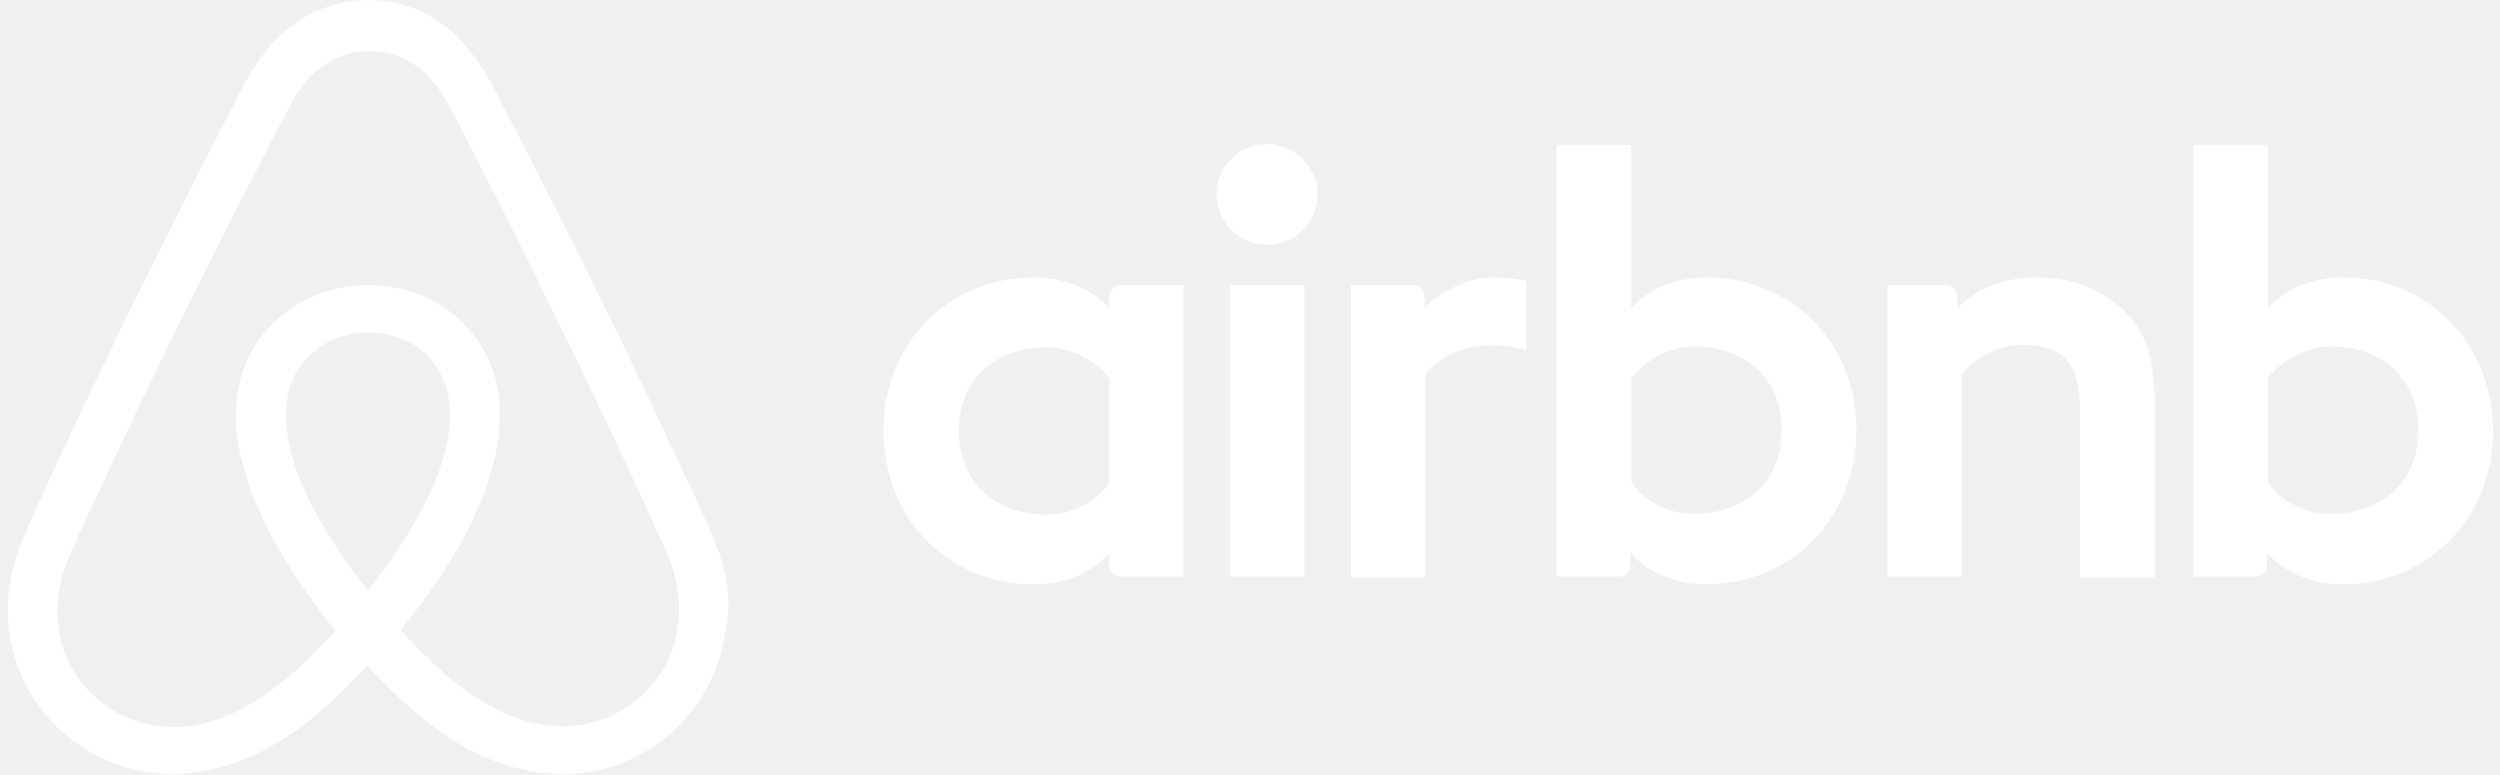
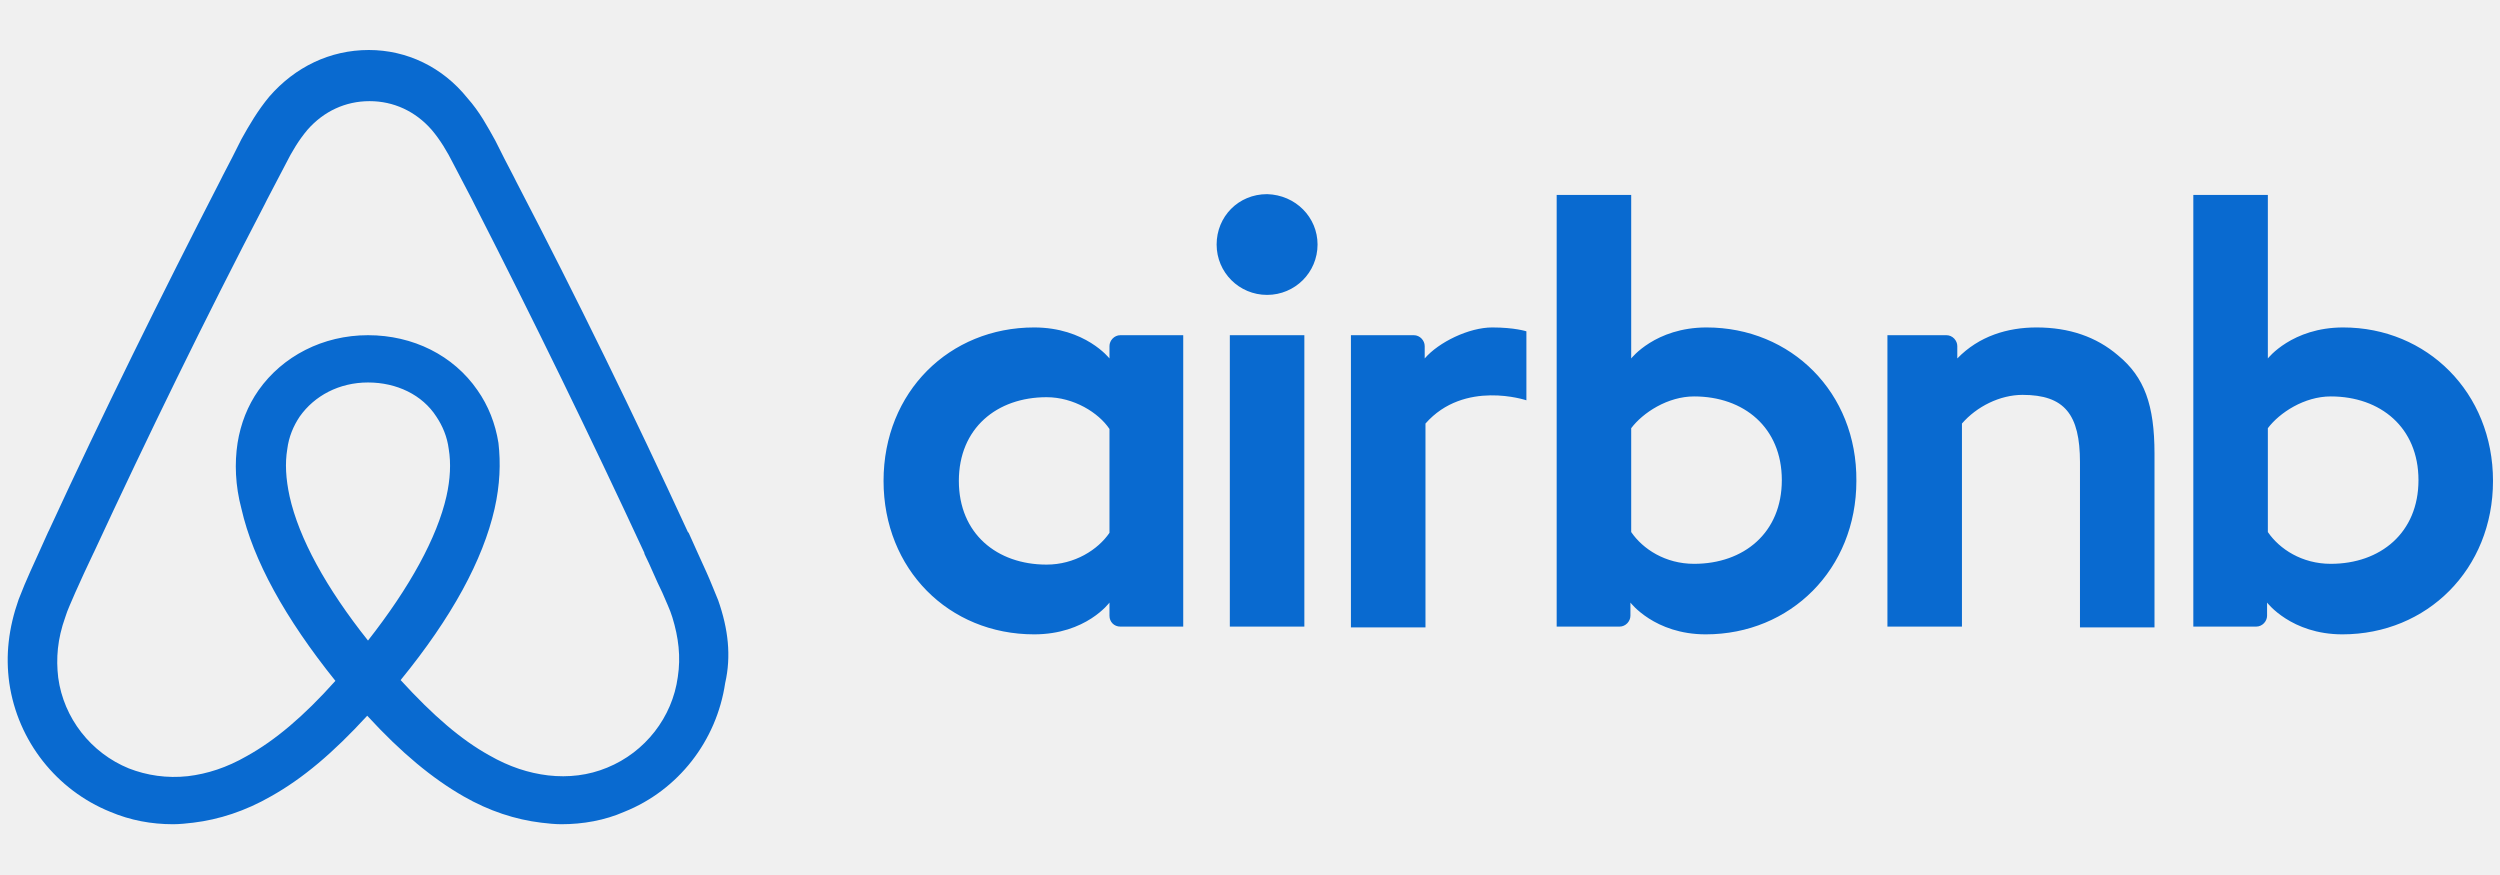
- <svg xmlns="http://www.w3.org/2000/svg" width="100px" height="31px" viewBox="0 0 100 31" version="1.1">
+ <svg xmlns="http://www.w3.org/2000/svg" width="100px" height="35px" viewBox="0 0 100 35" version="1.1">
  <defs />
-   <g id="Page-1" stroke="none" stroke-width="1" fill="none" fill-rule="evenodd">
-     <g id="airbnb-logo-copy" fill="#FFFFFF" fill-rule="nonzero">
-       <path d="M52.702,7.781 C52.702,8.897 51.801,9.796 50.683,9.796 C49.565,9.796 48.665,8.897 48.665,7.781 C48.665,6.665 49.534,5.766 50.683,5.766 C51.832,5.797 52.702,6.696 52.702,7.781 Z M44.379,11.842 C44.379,12.028 44.379,12.338 44.379,12.338 C44.379,12.338 43.416,11.098 41.366,11.098 C37.981,11.098 35.342,13.671 35.342,17.236 C35.342,20.77 37.95,23.374 41.366,23.374 C43.447,23.374 44.379,22.103 44.379,22.103 L44.379,22.63 C44.379,22.878 44.565,23.064 44.814,23.064 L47.329,23.064 L47.329,11.408 C47.329,11.408 45.031,11.408 44.814,11.408 C44.565,11.408 44.379,11.625 44.379,11.842 Z M44.379,19.313 C43.913,19.995 42.981,20.584 41.863,20.584 C39.876,20.584 38.354,19.344 38.354,17.236 C38.354,15.128 39.876,13.888 41.863,13.888 C42.95,13.888 43.944,14.508 44.379,15.159 L44.379,19.313 Z M49.193,11.408 L52.174,11.408 L52.174,23.064 L49.193,23.064 L49.193,11.408 Z M93.727,11.098 C91.677,11.098 90.714,12.338 90.714,12.338 L90.714,5.797 L87.733,5.797 L87.733,23.064 C87.733,23.064 90.031,23.064 90.248,23.064 C90.497,23.064 90.683,22.847 90.683,22.63 L90.683,22.103 C90.683,22.103 91.646,23.374 93.696,23.374 C97.081,23.374 99.72,20.77 99.72,17.236 C99.72,13.702 97.081,11.098 93.727,11.098 Z M93.23,20.553 C92.081,20.553 91.18,19.964 90.714,19.282 L90.714,15.128 C91.18,14.508 92.174,13.857 93.23,13.857 C95.217,13.857 96.739,15.097 96.739,17.205 C96.739,19.313 95.217,20.553 93.23,20.553 Z M86.18,16.151 L86.18,23.095 L83.199,23.095 L83.199,16.492 C83.199,14.57 82.578,13.795 80.901,13.795 C80,13.795 79.068,14.26 78.478,14.942 L78.478,23.064 L75.497,23.064 L75.497,11.408 L77.857,11.408 C78.106,11.408 78.292,11.625 78.292,11.842 L78.292,12.338 C79.161,11.439 80.311,11.098 81.46,11.098 C82.764,11.098 83.851,11.47 84.72,12.214 C85.776,13.082 86.18,14.198 86.18,16.151 Z M68.261,11.098 C66.211,11.098 65.248,12.338 65.248,12.338 L65.248,5.797 L62.267,5.797 L62.267,23.064 C62.267,23.064 64.565,23.064 64.783,23.064 C65.031,23.064 65.217,22.847 65.217,22.63 L65.217,22.103 C65.217,22.103 66.18,23.374 68.23,23.374 C71.615,23.374 74.255,20.77 74.255,17.236 C74.286,13.702 71.646,11.098 68.261,11.098 Z M67.764,20.553 C66.615,20.553 65.714,19.964 65.248,19.282 L65.248,15.128 C65.714,14.508 66.708,13.857 67.764,13.857 C69.752,13.857 71.273,15.097 71.273,17.205 C71.273,19.313 69.752,20.553 67.764,20.553 Z M59.689,11.098 C60.59,11.098 61.056,11.253 61.056,11.253 L61.056,14.012 C61.056,14.012 58.571,13.175 57.019,14.942 L57.019,23.095 L54.037,23.095 L54.037,11.408 C54.037,11.408 56.335,11.408 56.553,11.408 C56.801,11.408 56.988,11.625 56.988,11.842 L56.988,12.338 C57.547,11.687 58.758,11.098 59.689,11.098 Z M28.727,22.01 C28.571,21.638 28.416,21.235 28.261,20.894 C28.012,20.336 27.764,19.809 27.547,19.313 L27.516,19.282 C25.373,14.632 23.075,9.92 20.652,5.27 L20.559,5.084 C20.311,4.619 20.062,4.123 19.814,3.627 C19.503,3.069 19.193,2.48 18.696,1.922 C17.702,0.682 16.273,0 14.752,0 C13.199,0 11.801,0.682 10.776,1.86 C10.311,2.418 9.969,3.007 9.658,3.565 C9.41,4.061 9.161,4.557 8.913,5.022 L8.82,5.208 C6.429,9.858 4.099,14.57 1.957,19.22 L1.925,19.282 C1.708,19.778 1.46,20.305 1.211,20.863 C1.056,21.204 0.901,21.576 0.745,21.979 C0.342,23.126 0.217,24.211 0.373,25.327 C0.714,27.652 2.267,29.605 4.41,30.473 C5.217,30.814 6.056,30.969 6.925,30.969 C7.174,30.969 7.484,30.938 7.733,30.907 C8.758,30.783 9.814,30.442 10.839,29.853 C12.112,29.14 13.323,28.117 14.689,26.629 C16.056,28.117 17.298,29.14 18.54,29.853 C19.565,30.442 20.621,30.783 21.646,30.907 C21.894,30.938 22.205,30.969 22.453,30.969 C23.323,30.969 24.193,30.814 24.969,30.473 C27.143,29.605 28.665,27.621 29.006,25.327 C29.255,24.242 29.13,23.157 28.727,22.01 Z M14.72,23.622 C13.043,21.514 11.957,19.53 11.584,17.856 C11.429,17.143 11.398,16.523 11.491,15.965 C11.553,15.469 11.739,15.035 11.988,14.663 C12.578,13.826 13.571,13.299 14.72,13.299 C15.87,13.299 16.894,13.795 17.453,14.663 C17.702,15.035 17.888,15.469 17.95,15.965 C18.043,16.523 18.012,17.174 17.857,17.856 C17.484,19.499 16.398,21.483 14.72,23.622 Z M27.112,25.079 C26.894,26.691 25.807,28.086 24.286,28.706 C23.54,29.016 22.733,29.109 21.925,29.016 C21.149,28.923 20.373,28.675 19.565,28.21 C18.447,27.59 17.329,26.629 16.025,25.203 C18.075,22.692 19.317,20.398 19.783,18.352 C20,17.391 20.031,16.523 19.938,15.717 C19.814,14.942 19.534,14.229 19.099,13.609 C18.137,12.214 16.522,11.408 14.72,11.408 C12.919,11.408 11.304,12.245 10.342,13.609 C9.907,14.229 9.627,14.942 9.503,15.717 C9.379,16.523 9.41,17.422 9.658,18.352 C10.124,20.398 11.398,22.723 13.416,25.234 C12.143,26.66 10.994,27.621 9.876,28.241 C9.068,28.706 8.292,28.954 7.516,29.047 C6.677,29.14 5.87,29.016 5.155,28.737 C3.634,28.117 2.547,26.722 2.329,25.11 C2.236,24.335 2.298,23.56 2.609,22.692 C2.702,22.382 2.857,22.072 3.012,21.7 C3.23,21.204 3.478,20.677 3.727,20.15 L3.758,20.088 C5.901,15.469 8.199,10.757 10.59,6.169 L10.683,5.983 C10.932,5.518 11.18,5.022 11.429,4.557 C11.677,4.061 11.957,3.596 12.298,3.193 C12.95,2.449 13.82,2.046 14.783,2.046 C15.745,2.046 16.615,2.449 17.267,3.193 C17.609,3.596 17.888,4.061 18.137,4.557 C18.385,5.022 18.634,5.518 18.882,5.983 L18.975,6.169 C21.335,10.788 23.634,15.5 25.776,20.119 L25.776,20.15 C26.025,20.646 26.242,21.204 26.491,21.7 C26.646,22.072 26.801,22.382 26.894,22.692 C27.143,23.498 27.236,24.273 27.112,25.079 Z" id="Shape" />
+   <g id="airbnb-logo-copy" stroke="none" stroke-width="1" fill="none" fill-rule="evenodd">
+     <g id="Group" transform="translate(0, 2)" fill="#096AD0" fill-rule="nonzero">
+       <g id="Airbnb_Logo">
+         <path d="M52.702,7.781 C52.702,8.897 51.801,9.796 50.683,9.796 C49.565,9.796 48.665,8.897 48.665,7.781 C48.665,6.665 49.534,5.766 50.683,5.766 C51.832,5.797 52.702,6.696 52.702,7.781 Z M44.379,11.842 C44.379,12.028 44.379,12.338 44.379,12.338 C44.379,12.338 43.416,11.098 41.366,11.098 C37.981,11.098 35.342,13.671 35.342,17.236 C35.342,20.77 37.95,23.374 41.366,23.374 C43.447,23.374 44.379,22.103 44.379,22.103 L44.379,22.63 C44.379,22.878 44.565,23.064 44.814,23.064 L47.329,23.064 L47.329,11.408 C47.329,11.408 45.031,11.408 44.814,11.408 C44.565,11.408 44.379,11.625 44.379,11.842 Z M44.379,19.313 C43.913,19.995 42.981,20.584 41.863,20.584 C39.876,20.584 38.354,19.344 38.354,17.236 C38.354,15.128 39.876,13.888 41.863,13.888 C42.95,13.888 43.944,14.508 44.379,15.159 L44.379,19.313 Z M49.193,11.408 L52.174,11.408 L52.174,23.064 L49.193,23.064 L49.193,11.408 Z M93.727,11.098 C91.677,11.098 90.714,12.338 90.714,12.338 L90.714,5.797 L87.733,5.797 L87.733,23.064 C87.733,23.064 90.031,23.064 90.248,23.064 C90.497,23.064 90.683,22.847 90.683,22.63 L90.683,22.103 C90.683,22.103 91.646,23.374 93.696,23.374 C97.081,23.374 99.72,20.77 99.72,17.236 C99.72,13.702 97.081,11.098 93.727,11.098 Z M93.23,20.553 C92.081,20.553 91.18,19.964 90.714,19.282 L90.714,15.128 C91.18,14.508 92.174,13.857 93.23,13.857 C95.217,13.857 96.739,15.097 96.739,17.205 C96.739,19.313 95.217,20.553 93.23,20.553 Z M86.18,16.151 L86.18,23.095 L83.199,23.095 L83.199,16.492 C83.199,14.57 82.578,13.795 80.901,13.795 C80,13.795 79.068,14.26 78.478,14.942 L78.478,23.064 L75.497,23.064 L75.497,11.408 L77.857,11.408 C78.106,11.408 78.292,11.625 78.292,11.842 L78.292,12.338 C79.161,11.439 80.311,11.098 81.46,11.098 C82.764,11.098 83.851,11.47 84.72,12.214 C85.776,13.082 86.18,14.198 86.18,16.151 Z M68.261,11.098 C66.211,11.098 65.248,12.338 65.248,12.338 L65.248,5.797 L62.267,5.797 L62.267,23.064 C62.267,23.064 64.565,23.064 64.783,23.064 C65.031,23.064 65.217,22.847 65.217,22.63 L65.217,22.103 C65.217,22.103 66.18,23.374 68.23,23.374 C71.615,23.374 74.255,20.77 74.255,17.236 C74.286,13.702 71.646,11.098 68.261,11.098 Z M67.764,20.553 C66.615,20.553 65.714,19.964 65.248,19.282 L65.248,15.128 C65.714,14.508 66.708,13.857 67.764,13.857 C69.752,13.857 71.273,15.097 71.273,17.205 C71.273,19.313 69.752,20.553 67.764,20.553 Z M59.689,11.098 C60.59,11.098 61.056,11.253 61.056,11.253 L61.056,14.012 C61.056,14.012 58.571,13.175 57.019,14.942 L57.019,23.095 L54.037,23.095 L54.037,11.408 C54.037,11.408 56.335,11.408 56.553,11.408 C56.801,11.408 56.988,11.625 56.988,11.842 L56.988,12.338 C57.547,11.687 58.758,11.098 59.689,11.098 Z M28.727,22.01 C28.571,21.638 28.416,21.235 28.261,20.894 C28.012,20.336 27.764,19.809 27.547,19.313 L27.516,19.282 C25.373,14.632 23.075,9.92 20.652,5.27 L20.559,5.084 C20.311,4.619 20.062,4.123 19.814,3.627 C19.503,3.069 19.193,2.48 18.696,1.922 C17.702,0.682 16.273,0 14.752,0 C13.199,0 11.801,0.682 10.776,1.86 C10.311,2.418 9.969,3.007 9.658,3.565 C9.41,4.061 9.161,4.557 8.913,5.022 L8.82,5.208 C6.429,9.858 4.099,14.57 1.957,19.22 L1.925,19.282 C1.708,19.778 1.46,20.305 1.211,20.863 C1.056,21.204 0.901,21.576 0.745,21.979 C0.342,23.126 0.217,24.211 0.373,25.327 C0.714,27.652 2.267,29.605 4.41,30.473 C5.217,30.814 6.056,30.969 6.925,30.969 C7.174,30.969 7.484,30.938 7.733,30.907 C8.758,30.783 9.814,30.442 10.839,29.853 C12.112,29.14 13.323,28.117 14.689,26.629 C16.056,28.117 17.298,29.14 18.54,29.853 C19.565,30.442 20.621,30.783 21.646,30.907 C21.894,30.938 22.205,30.969 22.453,30.969 C23.323,30.969 24.193,30.814 24.969,30.473 C27.143,29.605 28.665,27.621 29.006,25.327 C29.255,24.242 29.13,23.157 28.727,22.01 Z M14.72,23.622 C13.043,21.514 11.957,19.53 11.584,17.856 C11.429,17.143 11.398,16.523 11.491,15.965 C11.553,15.469 11.739,15.035 11.988,14.663 C12.578,13.826 13.571,13.299 14.72,13.299 C15.87,13.299 16.894,13.795 17.453,14.663 C17.702,15.035 17.888,15.469 17.95,15.965 C18.043,16.523 18.012,17.174 17.857,17.856 C17.484,19.499 16.398,21.483 14.72,23.622 Z M27.112,25.079 C26.894,26.691 25.807,28.086 24.286,28.706 C23.54,29.016 22.733,29.109 21.925,29.016 C21.149,28.923 20.373,28.675 19.565,28.21 C18.447,27.59 17.329,26.629 16.025,25.203 C18.075,22.692 19.317,20.398 19.783,18.352 C20,17.391 20.031,16.523 19.938,15.717 C19.814,14.942 19.534,14.229 19.099,13.609 C18.137,12.214 16.522,11.408 14.72,11.408 C12.919,11.408 11.304,12.245 10.342,13.609 C9.907,14.229 9.627,14.942 9.503,15.717 C9.379,16.523 9.41,17.422 9.658,18.352 C10.124,20.398 11.398,22.723 13.416,25.234 C12.143,26.66 10.994,27.621 9.876,28.241 C9.068,28.706 8.292,28.954 7.516,29.047 C6.677,29.14 5.87,29.016 5.155,28.737 C3.634,28.117 2.547,26.722 2.329,25.11 C2.236,24.335 2.298,23.56 2.609,22.692 C2.702,22.382 2.857,22.072 3.012,21.7 C3.23,21.204 3.478,20.677 3.727,20.15 L3.758,20.088 C5.901,15.469 8.199,10.757 10.59,6.169 L10.683,5.983 C10.932,5.518 11.18,5.022 11.429,4.557 C11.677,4.061 11.957,3.596 12.298,3.193 C12.95,2.449 13.82,2.046 14.783,2.046 C15.745,2.046 16.615,2.449 17.267,3.193 C17.609,3.596 17.888,4.061 18.137,4.557 C18.385,5.022 18.634,5.518 18.882,5.983 L18.975,6.169 C21.335,10.788 23.634,15.5 25.776,20.119 L25.776,20.15 C26.025,20.646 26.242,21.204 26.491,21.7 C26.646,22.072 26.801,22.382 26.894,22.692 C27.143,23.498 27.236,24.273 27.112,25.079 Z" id="Shape" />
+       </g>
    </g>
  </g>
</svg>
